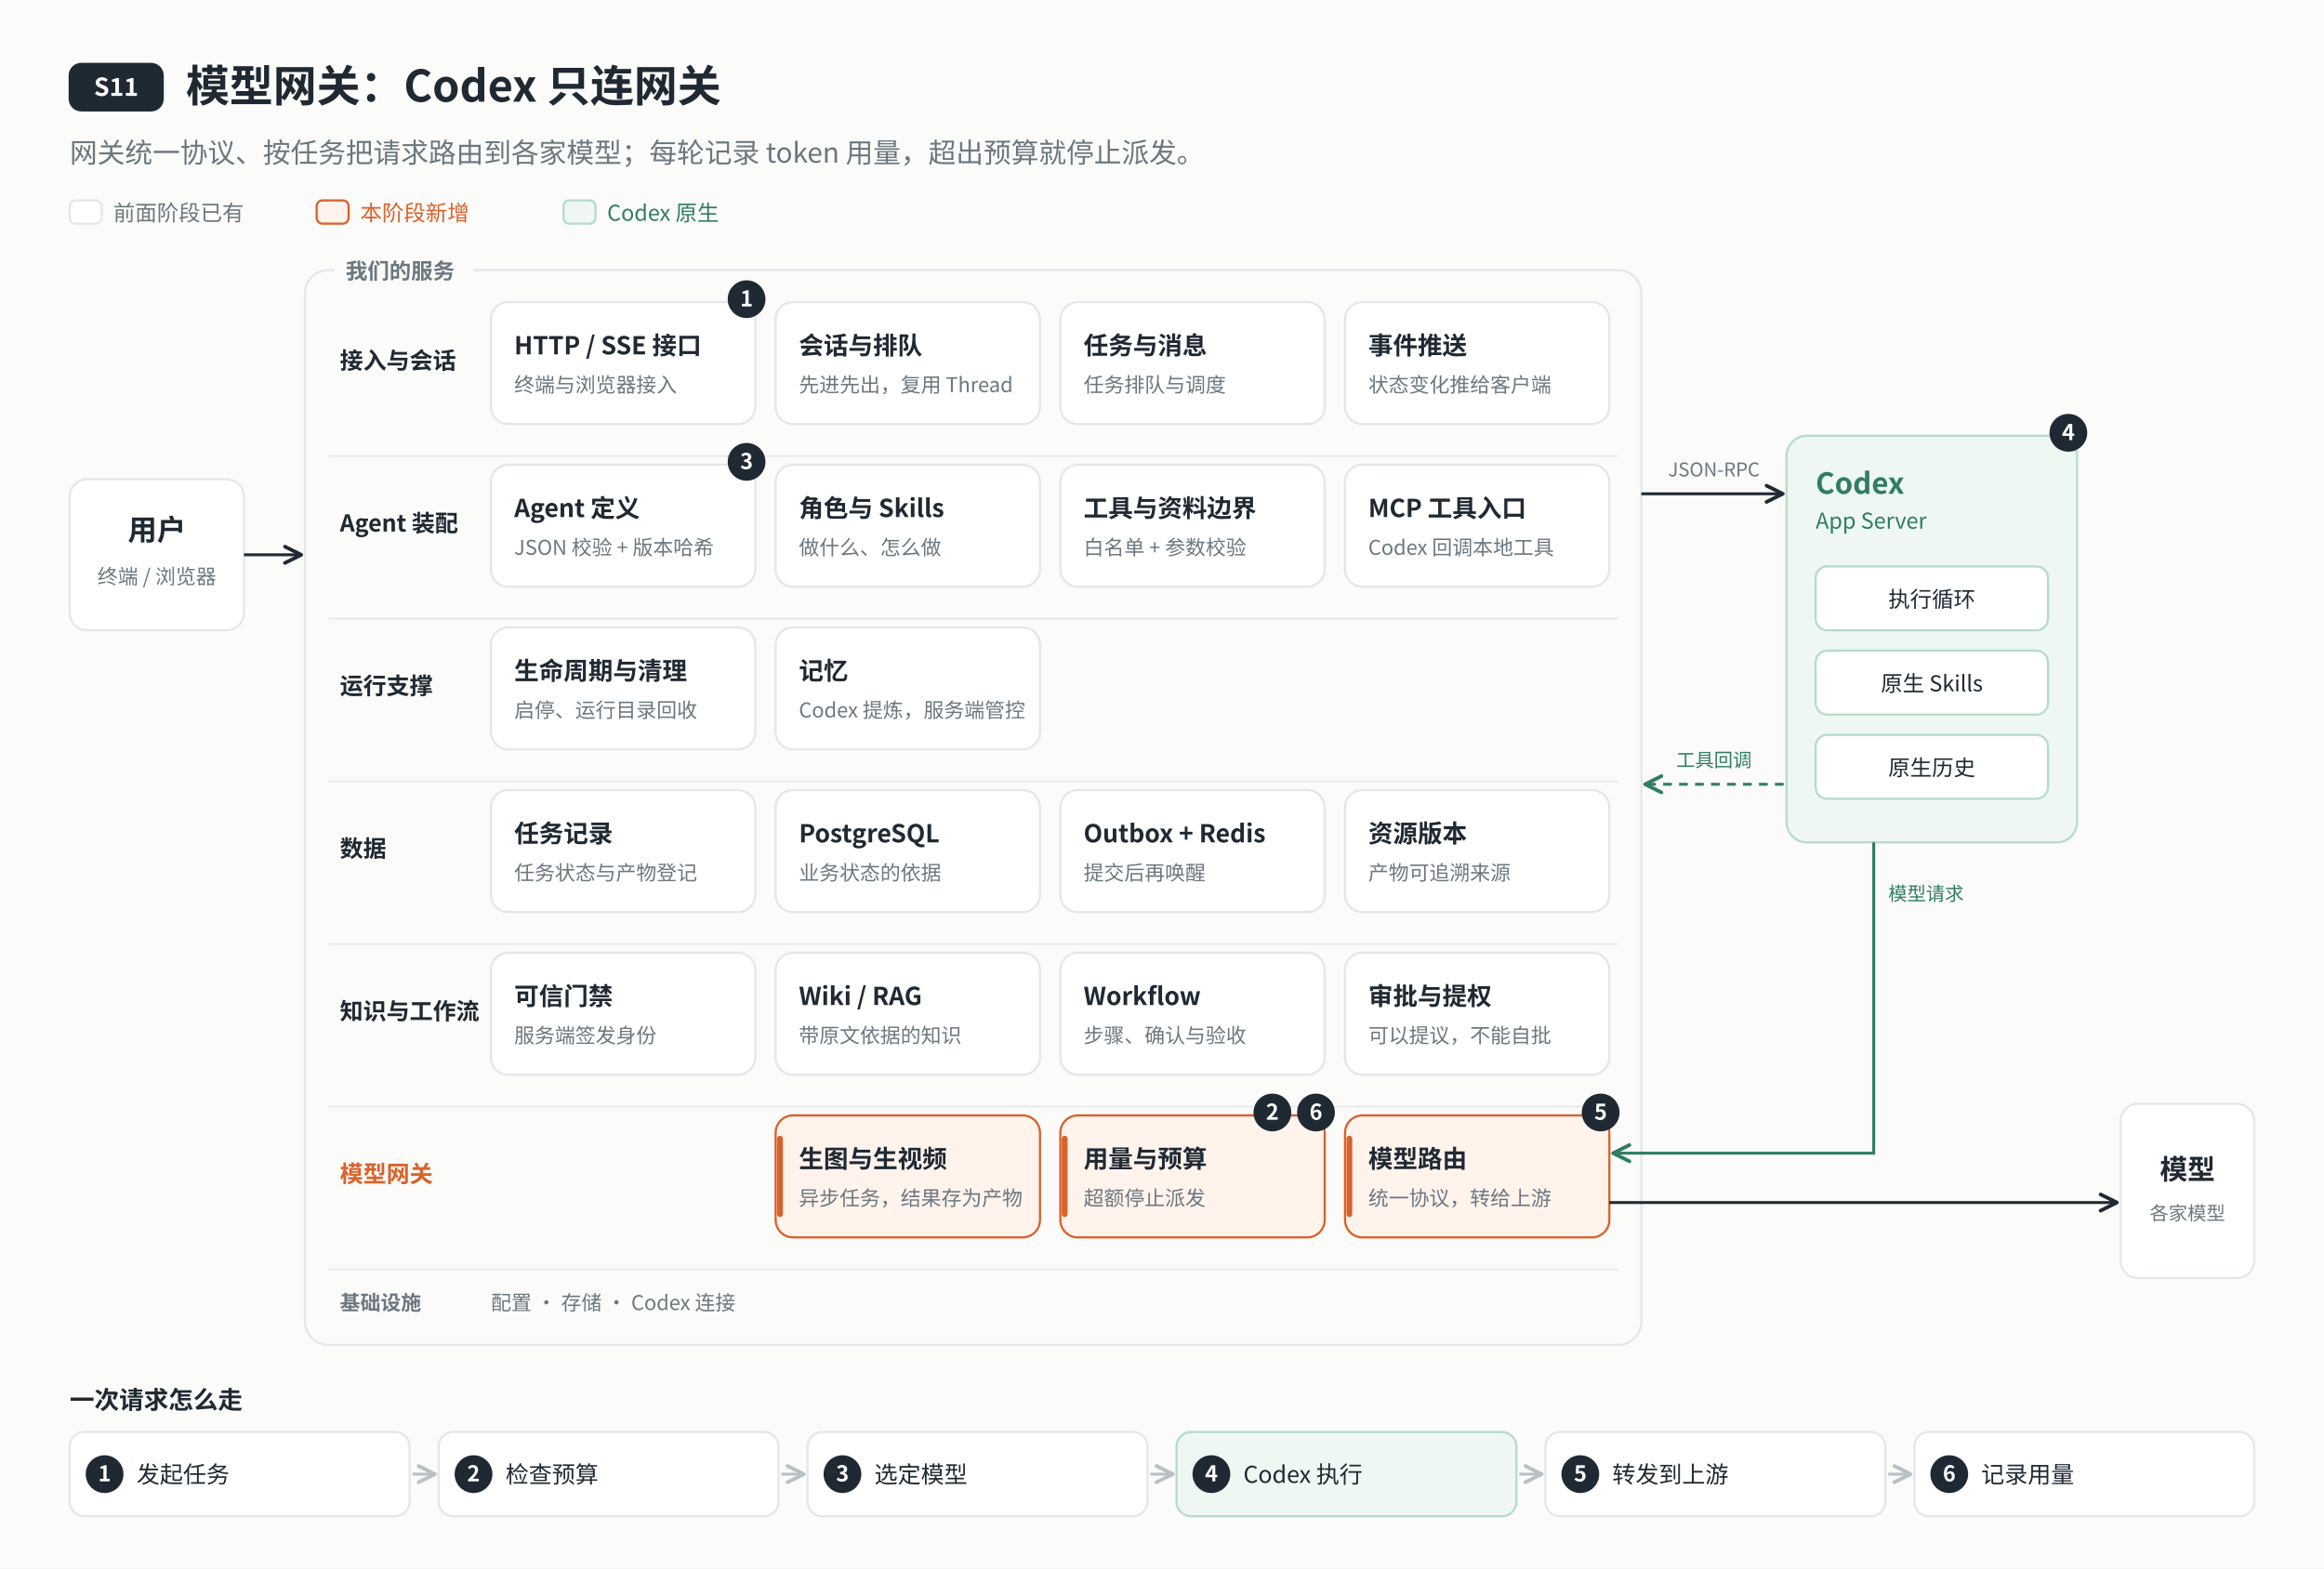
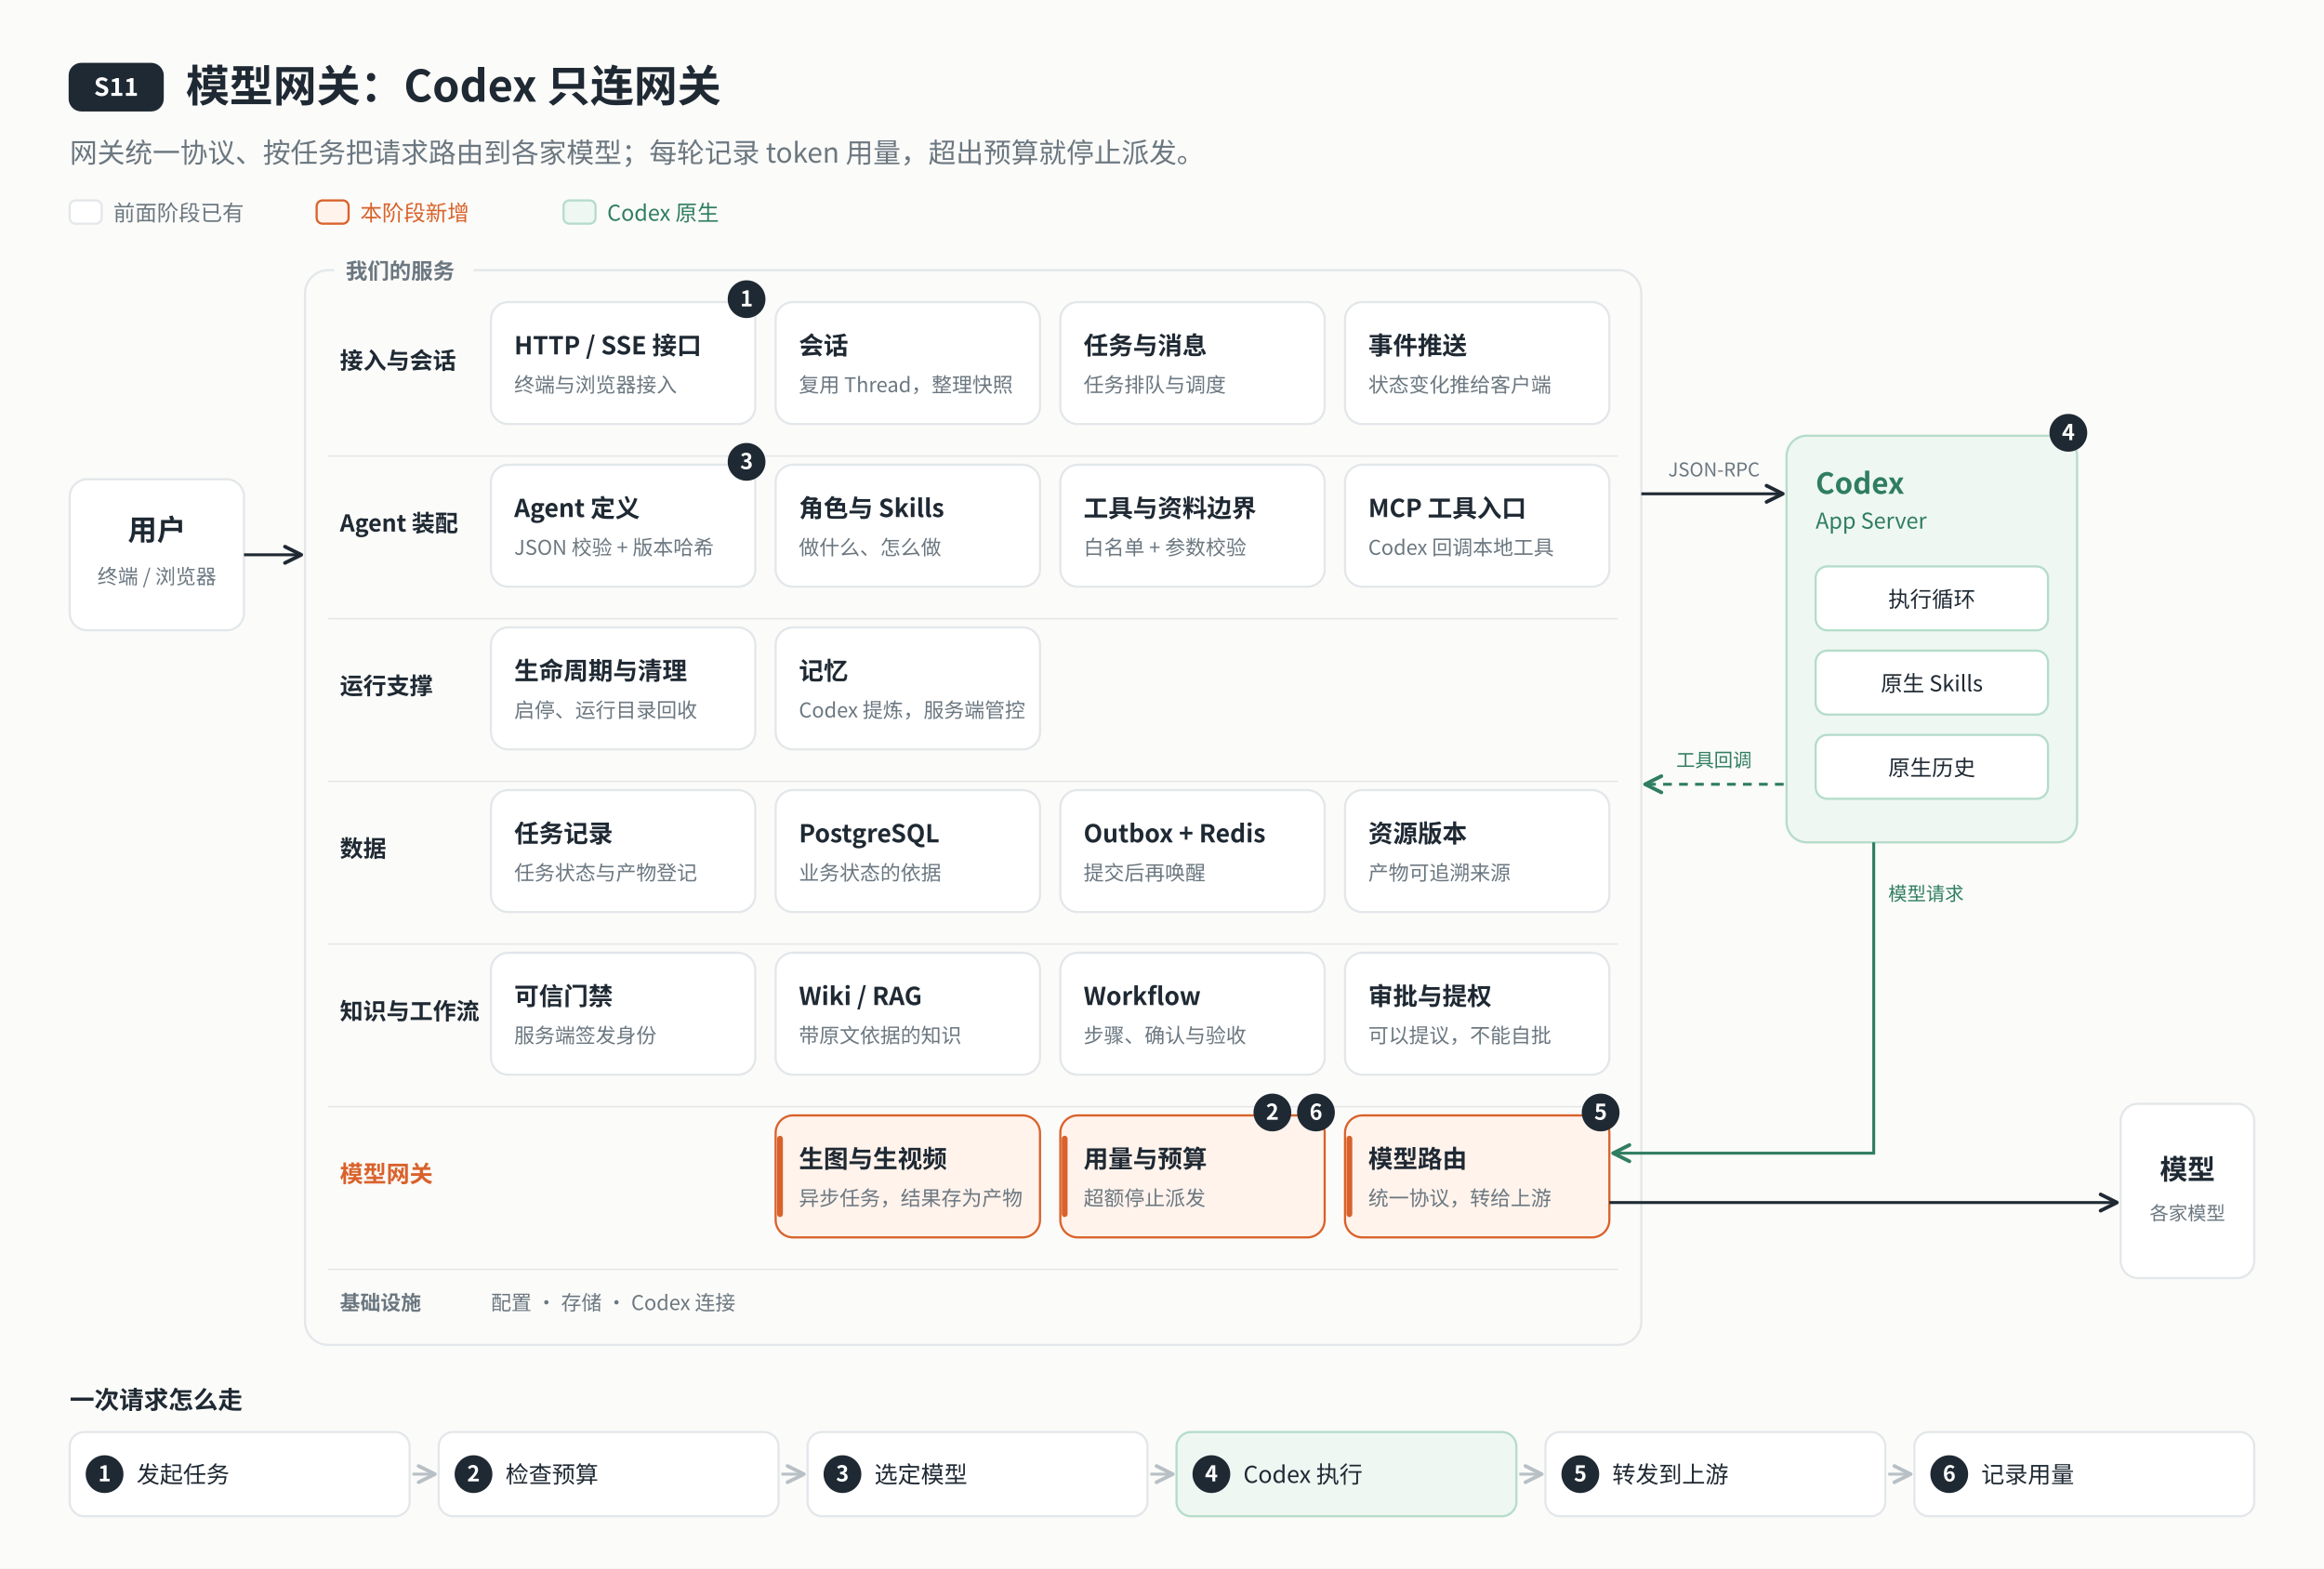
<svg xmlns="http://www.w3.org/2000/svg" width="1600" height="1080" viewBox="0 0 1600 1080" role="img" aria-labelledby="title desc">
  <defs>
    <marker id="mB8C0C6" viewBox="0 0 10 10" refX="8" refY="5" markerWidth="7" markerHeight="7" orient="auto-start-reverse">
      <path d="M1 1 L9 5 L1 9" fill="none" stroke="#B8C0C6" stroke-width="1.8" stroke-linecap="round" stroke-linejoin="round" />
    </marker>
    <marker id="m1F2933" viewBox="0 0 10 10" refX="8" refY="5" markerWidth="7" markerHeight="7" orient="auto-start-reverse">
      <path d="M1 1 L9 5 L1 9" fill="none" stroke="#1F2933" stroke-width="1.8" stroke-linecap="round" stroke-linejoin="round" />
    </marker>
    <marker id="m2F7D62" viewBox="0 0 10 10" refX="8" refY="5" markerWidth="7" markerHeight="7" orient="auto-start-reverse">
      <path d="M1 1 L9 5 L1 9" fill="none" stroke="#2F7D62" stroke-width="1.8" stroke-linecap="round" stroke-linejoin="round" />
    </marker>
  </defs>
  <g font-family="PingFang SC, Microsoft YaHei, Noto Sans CJK SC, sans-serif">
    <rect x="0" y="0" width="1600" height="1080" fill="#FBFBF9" />
    <rect x="48" y="44" width="64" height="32" rx="8" fill="#1F2933" stroke="#1F2933" stroke-width="1.5" />
    <text x="80" y="66" font-size="17" fill="#fff" font-weight="700" text-anchor="middle">S11</text>
    <text x="128" y="70" font-size="30" fill="#1F2933" font-weight="700" text-anchor="start">模型网关：Codex 只连网关</text>
    <text x="48" y="112" font-size="19" fill="#6B7780" font-weight="400" text-anchor="start">网关统一协议、按任务把请求路由到各家模型；每轮记录 token 用量，超出预算就停止派发。</text>
    <rect x="48" y="138" width="22" height="16" rx="4" fill="#FFFFFF" stroke="#E3E7EA" stroke-width="1.5" />
    <text x="78" y="152" font-size="15" fill="#6B7780" font-weight="400" text-anchor="start">前面阶段已有</text>
    <rect x="218" y="138" width="22" height="16" rx="4" fill="#FFF3EC" stroke="#D9622B" stroke-width="1.5" />
    <text x="248" y="152" font-size="15" fill="#D9622B" font-weight="400" text-anchor="start">本阶段新增</text>
    <rect x="388" y="138" width="22" height="16" rx="4" fill="#EEF7F2" stroke="#B5DCCB" stroke-width="1.5" />
    <text x="418" y="152" font-size="15" fill="#2F7D62" font-weight="400" text-anchor="start">Codex 原生</text>
    <rect x="48" y="330" width="120" height="104" rx="12" fill="#FFFFFF" stroke="#E3E7EA" stroke-width="1.5" />
    <text x="108" y="372" font-size="20" fill="#1F2933" font-weight="600" text-anchor="middle">用户</text>
    <text x="108" y="402" font-size="14" fill="#6B7780" font-weight="400" text-anchor="middle">终端 / 浏览器</text>
    <rect x="210" y="186" width="920" height="740" rx="16" fill="none" stroke="#E3E7EA" stroke-width="1.5" />
    <rect x="230" y="175" width="96" height="22" fill="#FBFBF9" />
    <text x="238" y="192" font-size="15" fill="#6B7780" font-weight="600" text-anchor="start">我们的服务</text>
    <text x="234" y="254" font-size="16" fill="#1F2933" font-weight="600" text-anchor="start">接入与会话</text>
    <rect x="338" y="208" width="182" height="84" rx="12" fill="#FFFFFF" stroke="#E3E7EA" stroke-width="1.5" />
    <text x="354" y="244" font-size="17" fill="#1F2933" font-weight="600" text-anchor="start">HTTP / SSE 接口</text>
    <text x="354" y="270" font-size="14" fill="#6B7780" font-weight="400" text-anchor="start">终端与浏览器接入</text>
    <rect x="534" y="208" width="182" height="84" rx="12" fill="#FFFFFF" stroke="#E3E7EA" stroke-width="1.5" />
-     <text x="550" y="244" font-size="17" fill="#1F2933" font-weight="600" text-anchor="start">会话与排队</text>
-     <text x="550" y="270" font-size="14" fill="#6B7780" font-weight="400" text-anchor="start">先进先出，复用 Thread</text>
+     <text x="550" y="244" font-size="17" fill="#1F2933" font-weight="600" text-anchor="start">会话</text>
+     <text x="550" y="270" font-size="14" fill="#6B7780" font-weight="400" text-anchor="start">复用 Thread，整理快照</text>
    <rect x="730" y="208" width="182" height="84" rx="12" fill="#FFFFFF" stroke="#E3E7EA" stroke-width="1.5" />
    <text x="746" y="244" font-size="17" fill="#1F2933" font-weight="600" text-anchor="start">任务与消息</text>
    <text x="746" y="270" font-size="14" fill="#6B7780" font-weight="400" text-anchor="start">任务排队与调度</text>
    <rect x="926" y="208" width="182" height="84" rx="12" fill="#FFFFFF" stroke="#E3E7EA" stroke-width="1.5" />
    <text x="942" y="244" font-size="17" fill="#1F2933" font-weight="600" text-anchor="start">事件推送</text>
    <text x="942" y="270" font-size="14" fill="#6B7780" font-weight="400" text-anchor="start">状态变化推给客户端</text>
    <text x="234" y="366" font-size="16" fill="#1F2933" font-weight="600" text-anchor="start">Agent 装配</text>
    <line x1="226" y1="314" x2="1114" y2="314" stroke="#E3E7EA" stroke-width="1" />
    <rect x="338" y="320" width="182" height="84" rx="12" fill="#FFFFFF" stroke="#E3E7EA" stroke-width="1.5" />
    <text x="354" y="356" font-size="17" fill="#1F2933" font-weight="600" text-anchor="start">Agent 定义</text>
    <text x="354" y="382" font-size="14" fill="#6B7780" font-weight="400" text-anchor="start">JSON 校验 + 版本哈希</text>
    <rect x="534" y="320" width="182" height="84" rx="12" fill="#FFFFFF" stroke="#E3E7EA" stroke-width="1.5" />
    <text x="550" y="356" font-size="17" fill="#1F2933" font-weight="600" text-anchor="start">角色与 Skills</text>
    <text x="550" y="382" font-size="14" fill="#6B7780" font-weight="400" text-anchor="start">做什么、怎么做</text>
    <rect x="730" y="320" width="182" height="84" rx="12" fill="#FFFFFF" stroke="#E3E7EA" stroke-width="1.5" />
    <text x="746" y="356" font-size="17" fill="#1F2933" font-weight="600" text-anchor="start">工具与资料边界</text>
    <text x="746" y="382" font-size="14" fill="#6B7780" font-weight="400" text-anchor="start">白名单 + 参数校验</text>
    <rect x="926" y="320" width="182" height="84" rx="12" fill="#FFFFFF" stroke="#E3E7EA" stroke-width="1.5" />
    <text x="942" y="356" font-size="17" fill="#1F2933" font-weight="600" text-anchor="start">MCP 工具入口</text>
    <text x="942" y="382" font-size="14" fill="#6B7780" font-weight="400" text-anchor="start">Codex 回调本地工具</text>
    <text x="234" y="478" font-size="16" fill="#1F2933" font-weight="600" text-anchor="start">运行支撑</text>
    <line x1="226" y1="426" x2="1114" y2="426" stroke="#E3E7EA" stroke-width="1" />
    <rect x="338" y="432" width="182" height="84" rx="12" fill="#FFFFFF" stroke="#E3E7EA" stroke-width="1.5" />
    <text x="354" y="468" font-size="17" fill="#1F2933" font-weight="600" text-anchor="start">生命周期与清理</text>
    <text x="354" y="494" font-size="14" fill="#6B7780" font-weight="400" text-anchor="start">启停、运行目录回收</text>
    <rect x="534" y="432" width="182" height="84" rx="12" fill="#FFFFFF" stroke="#E3E7EA" stroke-width="1.5" />
    <text x="550" y="468" font-size="17" fill="#1F2933" font-weight="600" text-anchor="start">记忆</text>
    <text x="550" y="494" font-size="14" fill="#6B7780" font-weight="400" text-anchor="start">Codex 提炼，服务端管控</text>
    <text x="234" y="590" font-size="16" fill="#1F2933" font-weight="600" text-anchor="start">数据</text>
    <line x1="226" y1="538" x2="1114" y2="538" stroke="#E3E7EA" stroke-width="1" />
    <rect x="338" y="544" width="182" height="84" rx="12" fill="#FFFFFF" stroke="#E3E7EA" stroke-width="1.5" />
    <text x="354" y="580" font-size="17" fill="#1F2933" font-weight="600" text-anchor="start">任务记录</text>
    <text x="354" y="606" font-size="14" fill="#6B7780" font-weight="400" text-anchor="start">任务状态与产物登记</text>
    <rect x="534" y="544" width="182" height="84" rx="12" fill="#FFFFFF" stroke="#E3E7EA" stroke-width="1.5" />
    <text x="550" y="580" font-size="17" fill="#1F2933" font-weight="600" text-anchor="start">PostgreSQL</text>
    <text x="550" y="606" font-size="14" fill="#6B7780" font-weight="400" text-anchor="start">业务状态的依据</text>
    <rect x="730" y="544" width="182" height="84" rx="12" fill="#FFFFFF" stroke="#E3E7EA" stroke-width="1.5" />
    <text x="746" y="580" font-size="17" fill="#1F2933" font-weight="600" text-anchor="start">Outbox + Redis</text>
    <text x="746" y="606" font-size="14" fill="#6B7780" font-weight="400" text-anchor="start">提交后再唤醒</text>
    <rect x="926" y="544" width="182" height="84" rx="12" fill="#FFFFFF" stroke="#E3E7EA" stroke-width="1.5" />
    <text x="942" y="580" font-size="17" fill="#1F2933" font-weight="600" text-anchor="start">资源版本</text>
    <text x="942" y="606" font-size="14" fill="#6B7780" font-weight="400" text-anchor="start">产物可追溯来源</text>
    <text x="234" y="702" font-size="16" fill="#1F2933" font-weight="600" text-anchor="start">知识与工作流</text>
    <line x1="226" y1="650" x2="1114" y2="650" stroke="#E3E7EA" stroke-width="1" />
    <rect x="338" y="656" width="182" height="84" rx="12" fill="#FFFFFF" stroke="#E3E7EA" stroke-width="1.5" />
    <text x="354" y="692" font-size="17" fill="#1F2933" font-weight="600" text-anchor="start">可信门禁</text>
    <text x="354" y="718" font-size="14" fill="#6B7780" font-weight="400" text-anchor="start">服务端签发身份</text>
    <rect x="534" y="656" width="182" height="84" rx="12" fill="#FFFFFF" stroke="#E3E7EA" stroke-width="1.5" />
    <text x="550" y="692" font-size="17" fill="#1F2933" font-weight="600" text-anchor="start">Wiki / RAG</text>
    <text x="550" y="718" font-size="14" fill="#6B7780" font-weight="400" text-anchor="start">带原文依据的知识</text>
    <rect x="730" y="656" width="182" height="84" rx="12" fill="#FFFFFF" stroke="#E3E7EA" stroke-width="1.5" />
    <text x="746" y="692" font-size="17" fill="#1F2933" font-weight="600" text-anchor="start">Workflow</text>
    <text x="746" y="718" font-size="14" fill="#6B7780" font-weight="400" text-anchor="start">步骤、确认与验收</text>
    <rect x="926" y="656" width="182" height="84" rx="12" fill="#FFFFFF" stroke="#E3E7EA" stroke-width="1.5" />
    <text x="942" y="692" font-size="17" fill="#1F2933" font-weight="600" text-anchor="start">审批与提权</text>
    <text x="942" y="718" font-size="14" fill="#6B7780" font-weight="400" text-anchor="start">可以提议，不能自批</text>
    <text x="234" y="814" font-size="16" fill="#D9622B" font-weight="600" text-anchor="start">模型网关</text>
    <line x1="226" y1="762" x2="1114" y2="762" stroke="#E3E7EA" stroke-width="1" />
    <rect x="534" y="768" width="182" height="84" rx="12" fill="#FFF3EC" stroke="#D9622B" stroke-width="1.5" />
    <rect x="535" y="782" width="4" height="56" rx="2" fill="#D9622B" />
    <text x="550" y="804" font-size="17" fill="#1F2933" font-weight="600" text-anchor="start">生图与生视频</text>
    <text x="550" y="830" font-size="14" fill="#6B7780" font-weight="400" text-anchor="start">异步任务，结果存为产物</text>
    <rect x="730" y="768" width="182" height="84" rx="12" fill="#FFF3EC" stroke="#D9622B" stroke-width="1.5" />
    <rect x="731" y="782" width="4" height="56" rx="2" fill="#D9622B" />
    <text x="746" y="804" font-size="17" fill="#1F2933" font-weight="600" text-anchor="start">用量与预算</text>
    <text x="746" y="830" font-size="14" fill="#6B7780" font-weight="400" text-anchor="start">超额停止派发</text>
    <rect x="926" y="768" width="182" height="84" rx="12" fill="#FFF3EC" stroke="#D9622B" stroke-width="1.5" />
    <rect x="927" y="782" width="4" height="56" rx="2" fill="#D9622B" />
    <text x="942" y="804" font-size="17" fill="#1F2933" font-weight="600" text-anchor="start">模型路由</text>
    <text x="942" y="830" font-size="14" fill="#6B7780" font-weight="400" text-anchor="start">统一协议，转给上游</text>
    <line x1="226" y1="874" x2="1114" y2="874" stroke="#E3E7EA" stroke-width="1" />
    <text x="234" y="902" font-size="14" fill="#6B7780" font-weight="600" text-anchor="start">基础设施</text>
    <text x="338" y="902" font-size="14" fill="#6B7780" font-weight="400" text-anchor="start">配置 · 存储 · Codex 连接</text>
    <rect x="1230" y="300" width="200" height="280" rx="14" fill="#EEF7F2" stroke="#B5DCCB" stroke-width="1.5" />
    <text x="1250" y="340" font-size="20" fill="#2F7D62" font-weight="700" text-anchor="start">Codex</text>
    <text x="1250" y="364" font-size="15" fill="#2F7D62" font-weight="400" text-anchor="start">App Server</text>
    <rect x="1250" y="390" width="160" height="44" rx="8" fill="#FFFFFF" stroke="#B5DCCB" stroke-width="1.5" />
    <text x="1330" y="418" font-size="15" fill="#1F2933" font-weight="500" text-anchor="middle">执行循环</text>
    <rect x="1250" y="448" width="160" height="44" rx="8" fill="#FFFFFF" stroke="#B5DCCB" stroke-width="1.5" />
    <text x="1330" y="476" font-size="15" fill="#1F2933" font-weight="500" text-anchor="middle">原生 Skills</text>
    <rect x="1250" y="506" width="160" height="44" rx="8" fill="#FFFFFF" stroke="#B5DCCB" stroke-width="1.5" />
    <text x="1330" y="534" font-size="15" fill="#1F2933" font-weight="500" text-anchor="middle">原生历史</text>
    <rect x="1460" y="760" width="92" height="120" rx="12" fill="#FFFFFF" stroke="#E3E7EA" stroke-width="1.5" />
    <text x="1506" y="812" font-size="19" fill="#1F2933" font-weight="600" text-anchor="middle">模型</text>
    <text x="1506" y="840" font-size="13" fill="#6B7780" font-weight="400" text-anchor="middle">各家模型</text>
    <path d="M168,382 L206,382" fill="none" stroke="#1F2933" stroke-width="2" marker-end="url(#m1F2933)" />
    <path d="M1130,340 L1226,340" fill="none" stroke="#1F2933" stroke-width="2" marker-end="url(#m1F2933)" />
    <text x="1180" y="328" font-size="13" fill="#6B7780" font-weight="500" text-anchor="middle">JSON-RPC</text>
    <path d="M1228,540 L1134,540" fill="none" stroke="#2F7D62" stroke-width="2" stroke-dasharray="6 5" marker-end="url(#m2F7D62)" />
    <text x="1180" y="528" font-size="13" fill="#2F7D62" font-weight="500" text-anchor="middle">工具回调</text>
    <path d="M1290,580 L1290,794 L1112,794" fill="none" stroke="#2F7D62" stroke-width="2" marker-end="url(#m2F7D62)" />
    <text x="1300" y="620" font-size="13" fill="#2F7D62" font-weight="500" text-anchor="start">模型请求</text>
    <path d="M1108,828 L1456,828" fill="none" stroke="#1F2933" stroke-width="2" marker-end="url(#m1F2933)" />
    <circle cx="514" cy="206" r="13" fill="#1F2933" />
    <text x="514" y="211" font-size="15" fill="#fff" font-weight="700" text-anchor="middle">1</text>
    <circle cx="876" cy="766" r="13" fill="#1F2933" />
    <text x="876" y="771" font-size="15" fill="#fff" font-weight="700" text-anchor="middle">2</text>
    <circle cx="906" cy="766" r="13" fill="#1F2933" />
    <text x="906" y="771" font-size="15" fill="#fff" font-weight="700" text-anchor="middle">6</text>
    <circle cx="514" cy="318" r="13" fill="#1F2933" />
    <text x="514" y="323" font-size="15" fill="#fff" font-weight="700" text-anchor="middle">3</text>
    <circle cx="1424" cy="298" r="13" fill="#1F2933" />
    <text x="1424" y="303" font-size="15" fill="#fff" font-weight="700" text-anchor="middle">4</text>
    <circle cx="1102" cy="766" r="13" fill="#1F2933" />
    <text x="1102" y="771" font-size="15" fill="#fff" font-weight="700" text-anchor="middle">5</text>
    <text x="48" y="970" font-size="17" fill="#1F2933" font-weight="700" text-anchor="start">一次请求怎么走</text>
    <rect x="48" y="986" width="234" height="58" rx="10" fill="#FFFFFF" stroke="#E3E7EA" stroke-width="1.5" />
    <circle cx="72" cy="1015" r="13" fill="#1F2933" />
    <text x="72" y="1020" font-size="15" fill="#fff" font-weight="700" text-anchor="middle">1</text>
    <text x="94" y="1021" font-size="16" fill="#1F2933" font-weight="500" text-anchor="start">发起任务</text>
    <path d="M284,1015 L298,1015" fill="none" stroke="#B8C0C6" stroke-width="2" marker-end="url(#mB8C0C6)" />
    <rect x="302" y="986" width="234" height="58" rx="10" fill="#FFFFFF" stroke="#E3E7EA" stroke-width="1.5" />
    <circle cx="326" cy="1015" r="13" fill="#1F2933" />
    <text x="326" y="1020" font-size="15" fill="#fff" font-weight="700" text-anchor="middle">2</text>
    <text x="348" y="1021" font-size="16" fill="#1F2933" font-weight="500" text-anchor="start">检查预算</text>
    <path d="M538,1015 L552,1015" fill="none" stroke="#B8C0C6" stroke-width="2" marker-end="url(#mB8C0C6)" />
    <rect x="556" y="986" width="234" height="58" rx="10" fill="#FFFFFF" stroke="#E3E7EA" stroke-width="1.5" />
    <circle cx="580" cy="1015" r="13" fill="#1F2933" />
    <text x="580" y="1020" font-size="15" fill="#fff" font-weight="700" text-anchor="middle">3</text>
    <text x="602" y="1021" font-size="16" fill="#1F2933" font-weight="500" text-anchor="start">选定模型</text>
    <path d="M792,1015 L806,1015" fill="none" stroke="#B8C0C6" stroke-width="2" marker-end="url(#mB8C0C6)" />
    <rect x="810" y="986" width="234" height="58" rx="10" fill="#EEF7F2" stroke="#B5DCCB" stroke-width="1.5" />
    <circle cx="834" cy="1015" r="13" fill="#1F2933" />
    <text x="834" y="1020" font-size="15" fill="#fff" font-weight="700" text-anchor="middle">4</text>
    <text x="856" y="1021" font-size="16" fill="#1F2933" font-weight="500" text-anchor="start">Codex 执行</text>
    <path d="M1046,1015 L1060,1015" fill="none" stroke="#B8C0C6" stroke-width="2" marker-end="url(#mB8C0C6)" />
    <rect x="1064" y="986" width="234" height="58" rx="10" fill="#FFFFFF" stroke="#E3E7EA" stroke-width="1.5" />
    <circle cx="1088" cy="1015" r="13" fill="#1F2933" />
    <text x="1088" y="1020" font-size="15" fill="#fff" font-weight="700" text-anchor="middle">5</text>
    <text x="1110" y="1021" font-size="16" fill="#1F2933" font-weight="500" text-anchor="start">转发到上游</text>
    <path d="M1300,1015 L1314,1015" fill="none" stroke="#B8C0C6" stroke-width="2" marker-end="url(#mB8C0C6)" />
    <rect x="1318" y="986" width="234" height="58" rx="10" fill="#FFFFFF" stroke="#E3E7EA" stroke-width="1.5" />
    <circle cx="1342" cy="1015" r="13" fill="#1F2933" />
    <text x="1342" y="1020" font-size="15" fill="#fff" font-weight="700" text-anchor="middle">6</text>
    <text x="1364" y="1021" font-size="16" fill="#1F2933" font-weight="500" text-anchor="start">记录用量</text>
  </g>
</svg>
